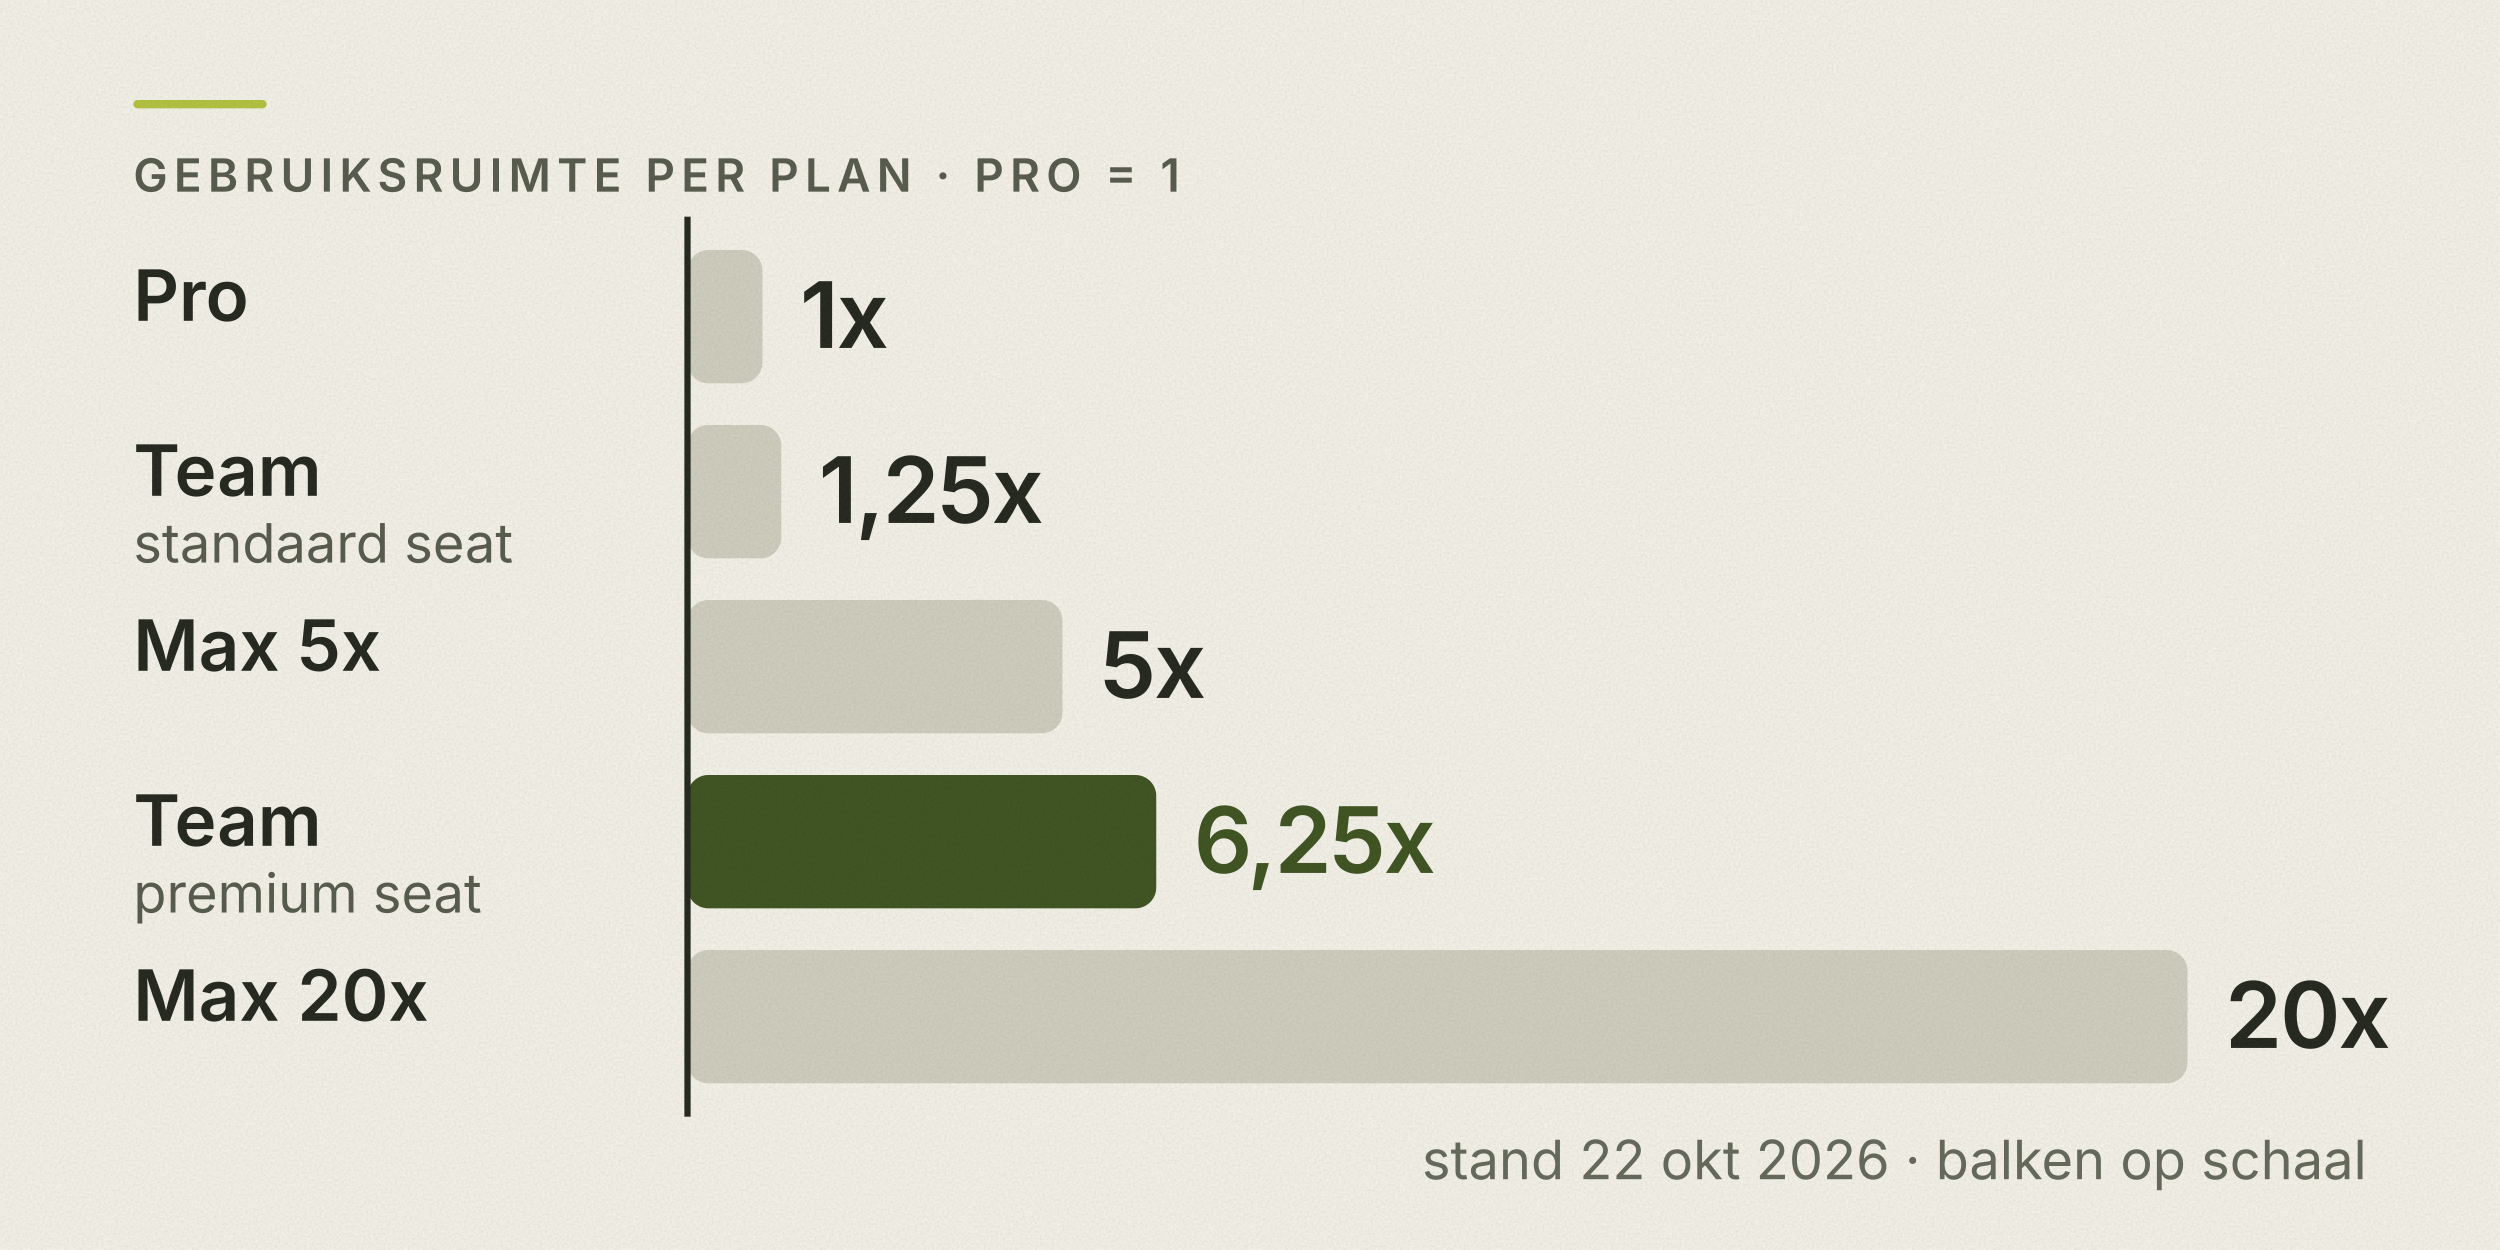
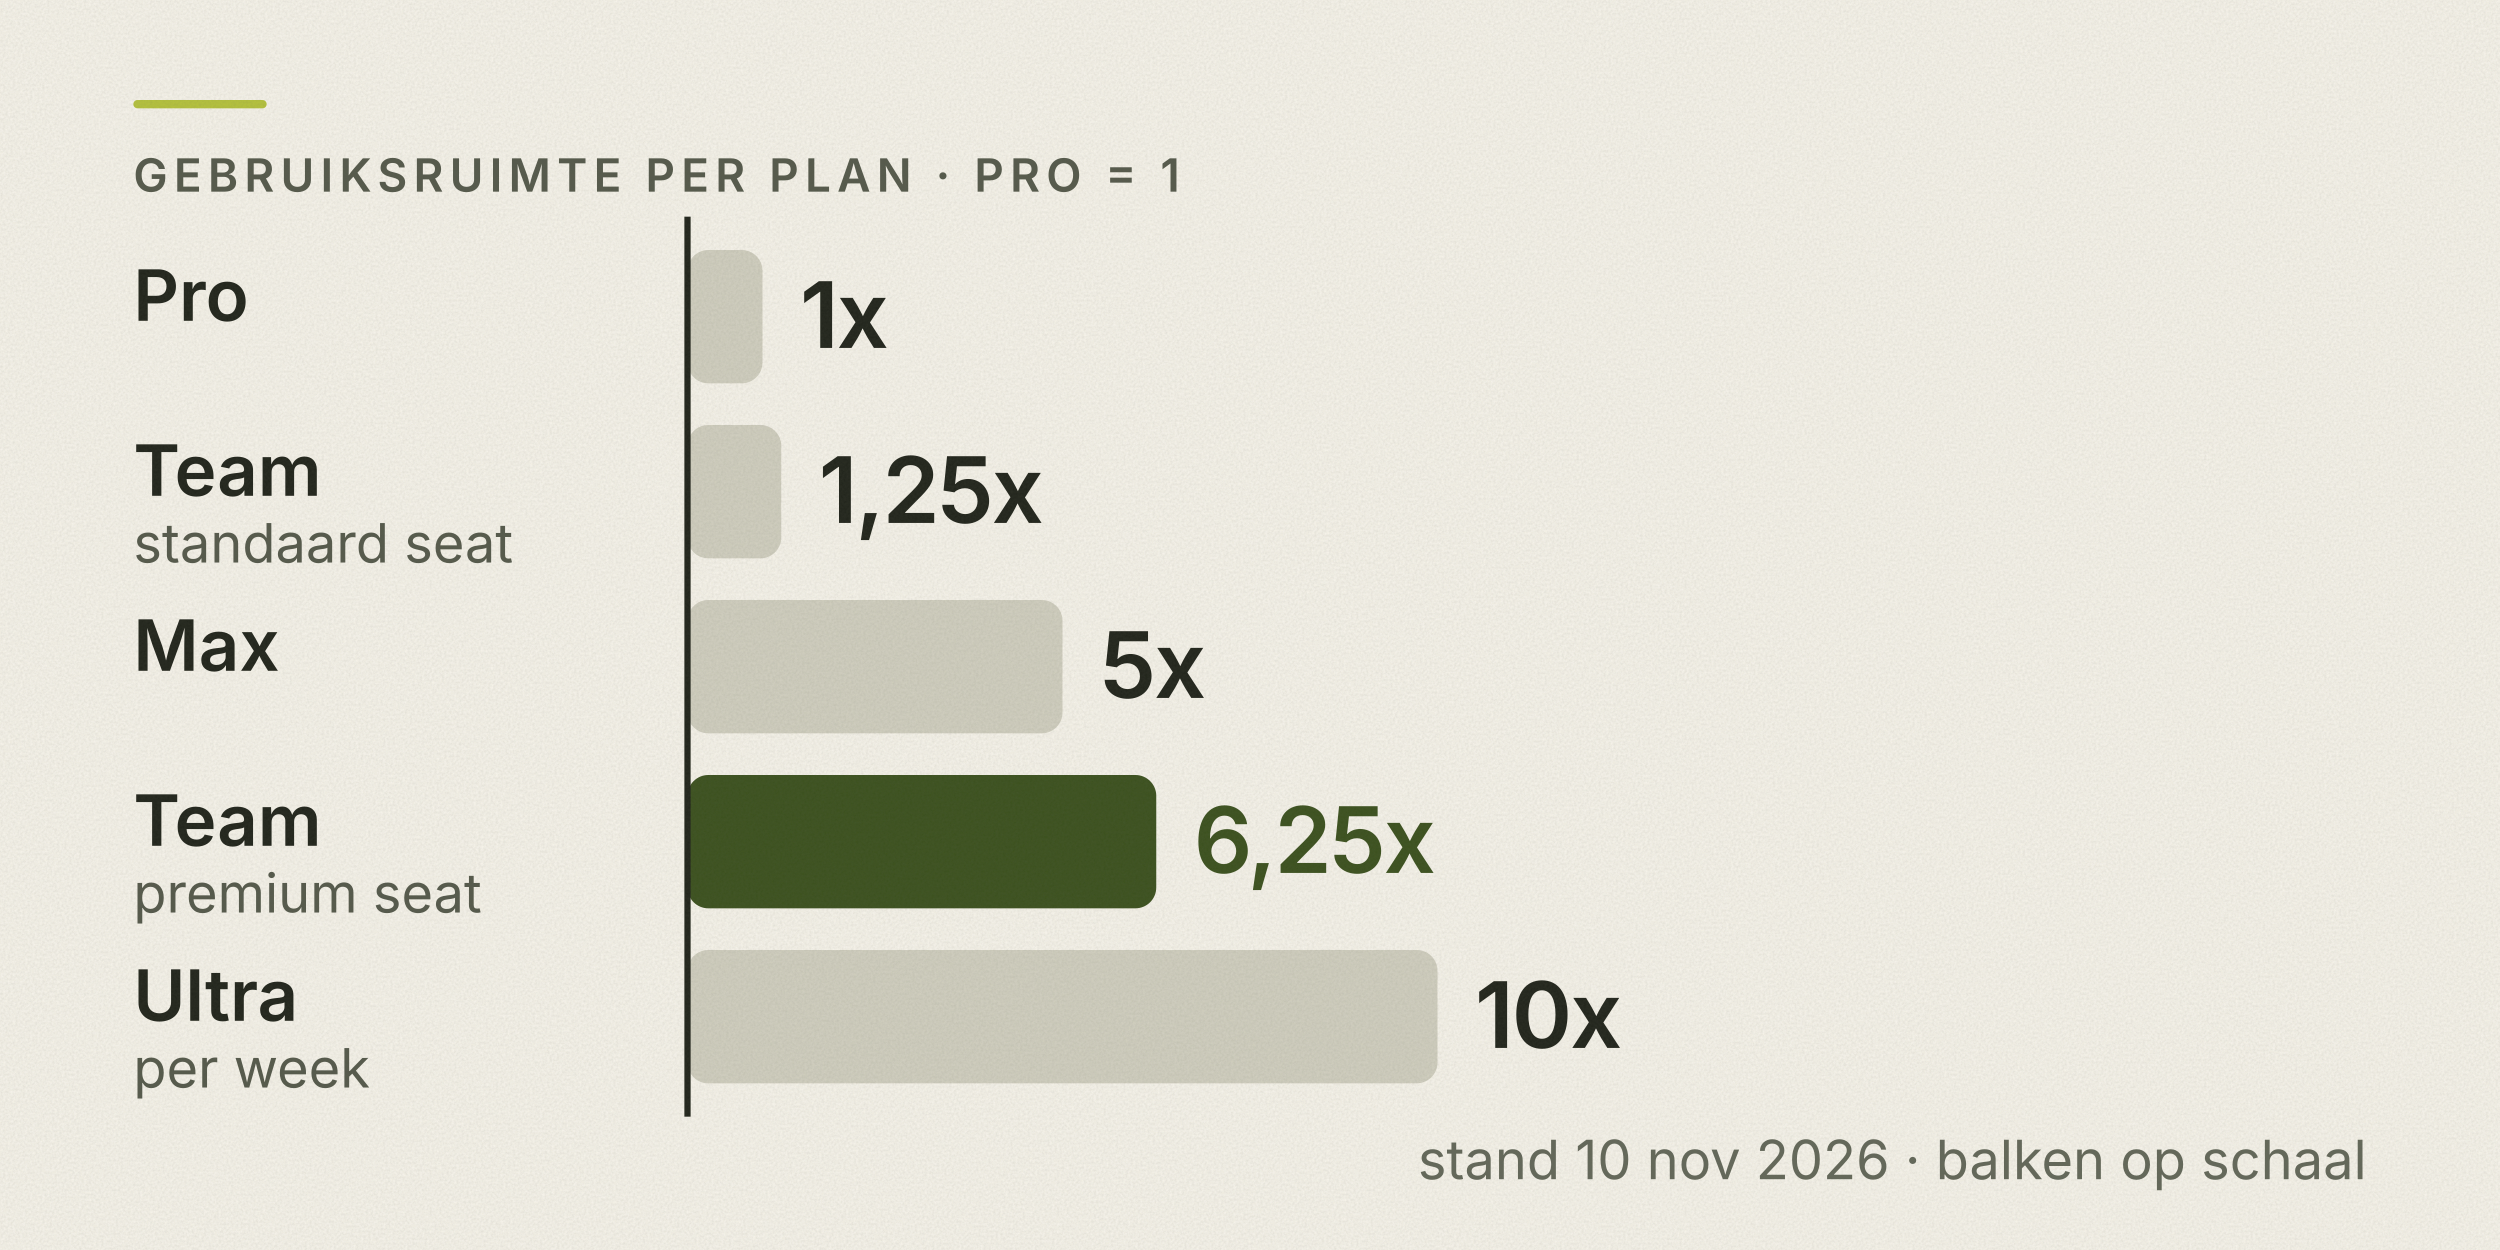
- <svg xmlns="http://www.w3.org/2000/svg" viewBox="0 0 1200 600" role="img" aria-label="Staafdiagram van de gebruiksruimte per Claude-plan ten opzichte van Pro: een standaard Team-seat 1,25 keer, Max 5x vijf keer, een premium Team-seat 6,25 keer en Max 20x twintig keer" font-family="Inter, system-ui, sans-serif" fill="#23261D">
+ <svg xmlns="http://www.w3.org/2000/svg" viewBox="0 0 1200 600" role="img" aria-label="Staafdiagram van de gebruiksruimte per Claude-plan ten opzichte van Pro: een standaard Team-seat 1,25 keer per sessie, Max vijf keer, een premium Team-seat 6,25 keer per sessie en Ultra tien keer per week. Ultra heeft geen 5-uurslimiet, dus die balk is niet één op één te vergelijken met de getallen per sessie" font-family="Inter, system-ui, sans-serif" fill="#23261D">
  <defs>
    <filter id="clg" x="0" y="0" width="100%" height="100%">
      <feTurbulence type="fractalNoise" baseFrequency=".85" numOctaves="2" stitchTiles="stitch" />
      <feColorMatrix values="0 0 0 0 .14  0 0 0 0 .15  0 0 0 0 .11  .16 0 0 0 -.03" />
    </filter>
    <marker id="cla" viewBox="0 0 10 10" refX="7" refY="5" markerWidth="4" markerHeight="4" orient="auto">
      <path d="M0,0 L10,5 L0,10 Z" fill="#3D5220" />
    </marker>
    <pattern id="clh" width="14" height="14" patternUnits="userSpaceOnUse" patternTransform="rotate(45)">
      <line x1="0" y1="0" x2="0" y2="14" stroke="#A8433B" stroke-width="3" opacity=".45" />
    </pattern>
  </defs>
  <rect width="1200" height="600" fill="#F4F1E8" />
  <rect x="64" y="48" width="64" height="4" rx="2" fill="#B4C13E" />
  <text x="64" y="92" fill="#565A4C" font-size="22" font-weight="600" letter-spacing="3">GEBRUIKSRUIMTE PER PLAN · PRO = 1</text>
  <text x="64" y="154" font-size="34" font-weight="600">Pro</text>
  <rect x="330" y="120" width="36" height="64" rx="10" fill="#CFCDBE" />
  <text letter-spacing="-1" x="384" y="167" font-family="'Instrument Sans Variable', Inter, system-ui, sans-serif" font-weight="600" font-size="44" fill="#23261D">1x</text>
  <text x="64" y="238" font-size="34" font-weight="600">Team</text>
  <text x="64" y="270" font-size="26" fill="#565A4C">standaard seat</text>
  <rect x="330" y="204" width="45" height="64" rx="10" fill="#CFCDBE" />
  <text letter-spacing="-1" x="393" y="251" font-family="'Instrument Sans Variable', Inter, system-ui, sans-serif" font-weight="600" font-size="44" fill="#23261D">1,25x</text>
-   <text x="64" y="322" font-size="34" font-weight="600">Max 5x</text>
+   <text x="64" y="322" font-size="34" font-weight="600">Max</text>
  <rect x="330" y="288" width="180" height="64" rx="10" fill="#CFCDBE" />
  <text letter-spacing="-1" x="528" y="335" font-family="'Instrument Sans Variable', Inter, system-ui, sans-serif" font-weight="600" font-size="44" fill="#23261D">5x</text>
  <text x="64" y="406" font-size="34" font-weight="600">Team</text>
  <text x="64" y="438" font-size="26" fill="#565A4C">premium seat</text>
  <rect x="330" y="372" width="225" height="64" rx="10" fill="#3D5220" />
  <text letter-spacing="-1" x="573" y="419" font-family="'Instrument Sans Variable', Inter, system-ui, sans-serif" font-weight="600" font-size="44" fill="#3D5220">6,25x</text>
-   <text x="64" y="490" font-size="34" font-weight="600">Max 20x</text>
-   <rect x="330" y="456" width="720" height="64" rx="10" fill="#CFCDBE" />
-   <text letter-spacing="-1" x="1068" y="503" font-family="'Instrument Sans Variable', Inter, system-ui, sans-serif" font-weight="600" font-size="44" fill="#23261D">20x</text>
+   <text x="64" y="490" font-size="34" font-weight="600">Ultra</text>
+   <text x="64" y="522" font-size="26" fill="#565A4C">per week</text>
+   <rect x="330" y="456" width="360" height="64" rx="10" fill="#CFCDBE" />
+   <text letter-spacing="-1" x="708" y="503" font-family="'Instrument Sans Variable', Inter, system-ui, sans-serif" font-weight="600" font-size="44" fill="#23261D">10x</text>
  <line x1="330" y1="104" x2="330" y2="536" stroke="#23261D" stroke-width="3" />
-   <text x="1136" y="566" text-anchor="end" font-size="26" fill="#64685A">stand 22 okt 2026 · balken op schaal</text>
+   <text x="1136" y="566" text-anchor="end" font-size="26" fill="#64685A">stand 10 nov 2026 · balken op schaal</text>
  <rect width="1200" height="600" filter="url(#clg)" />
</svg>
